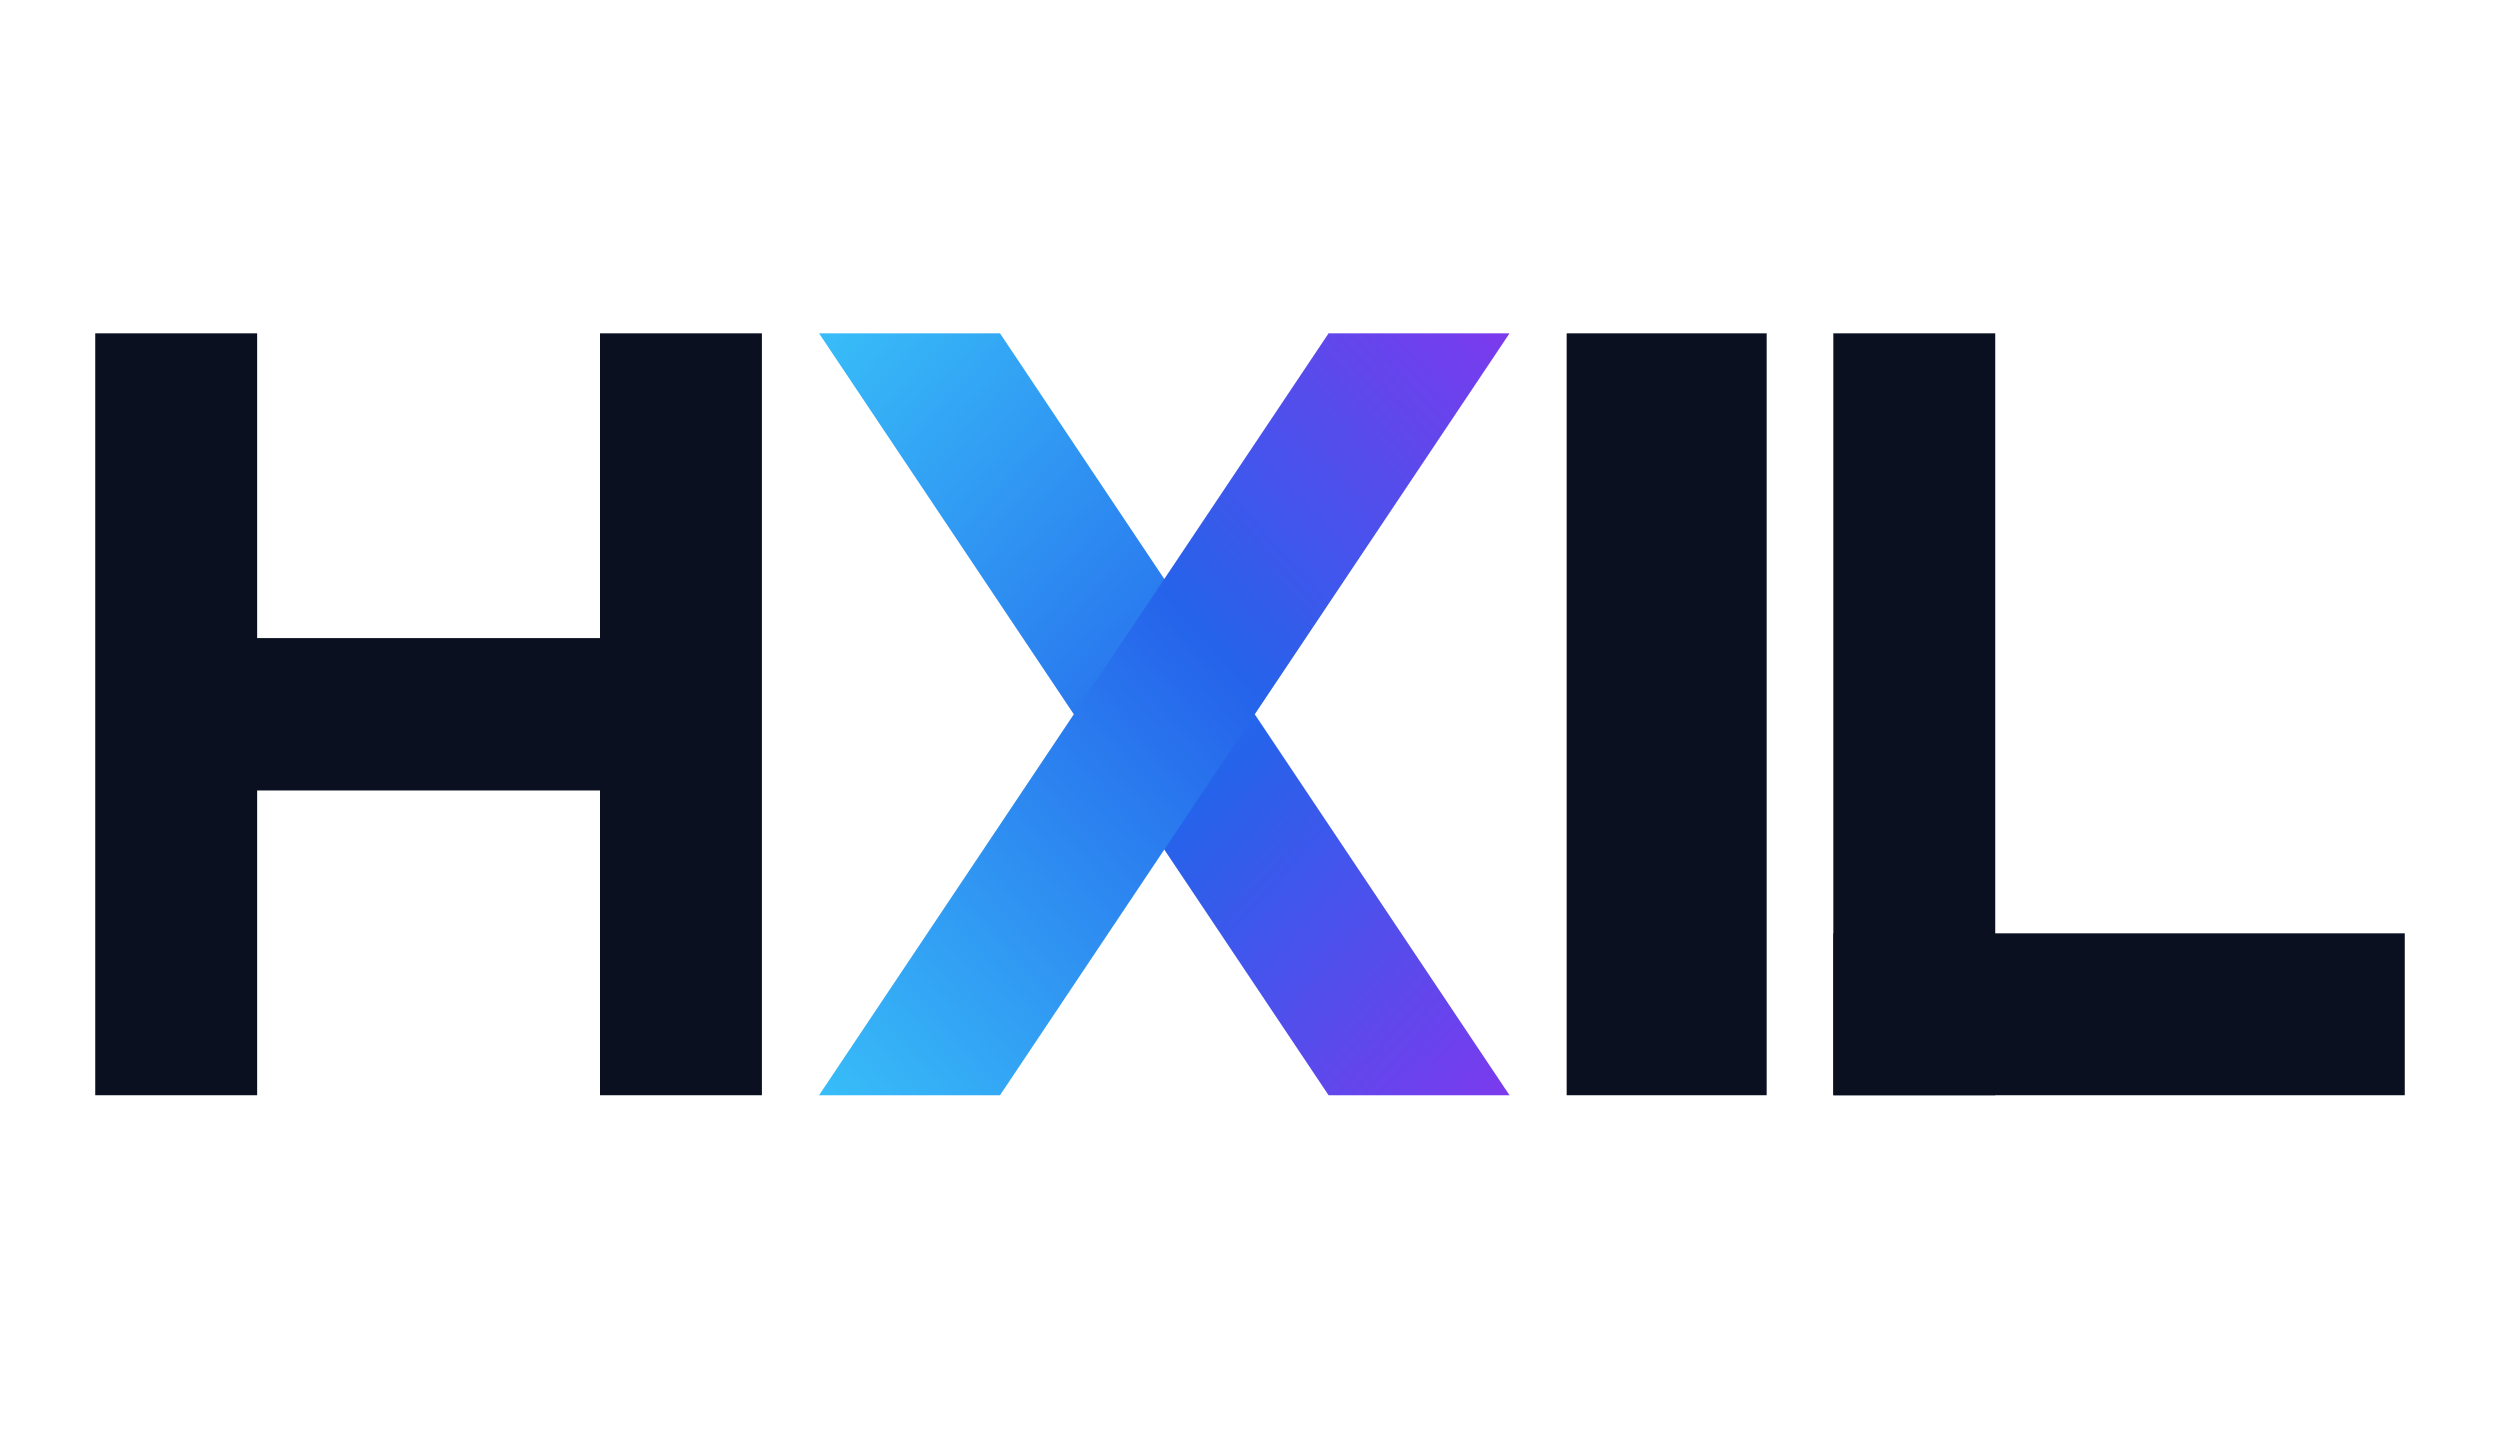
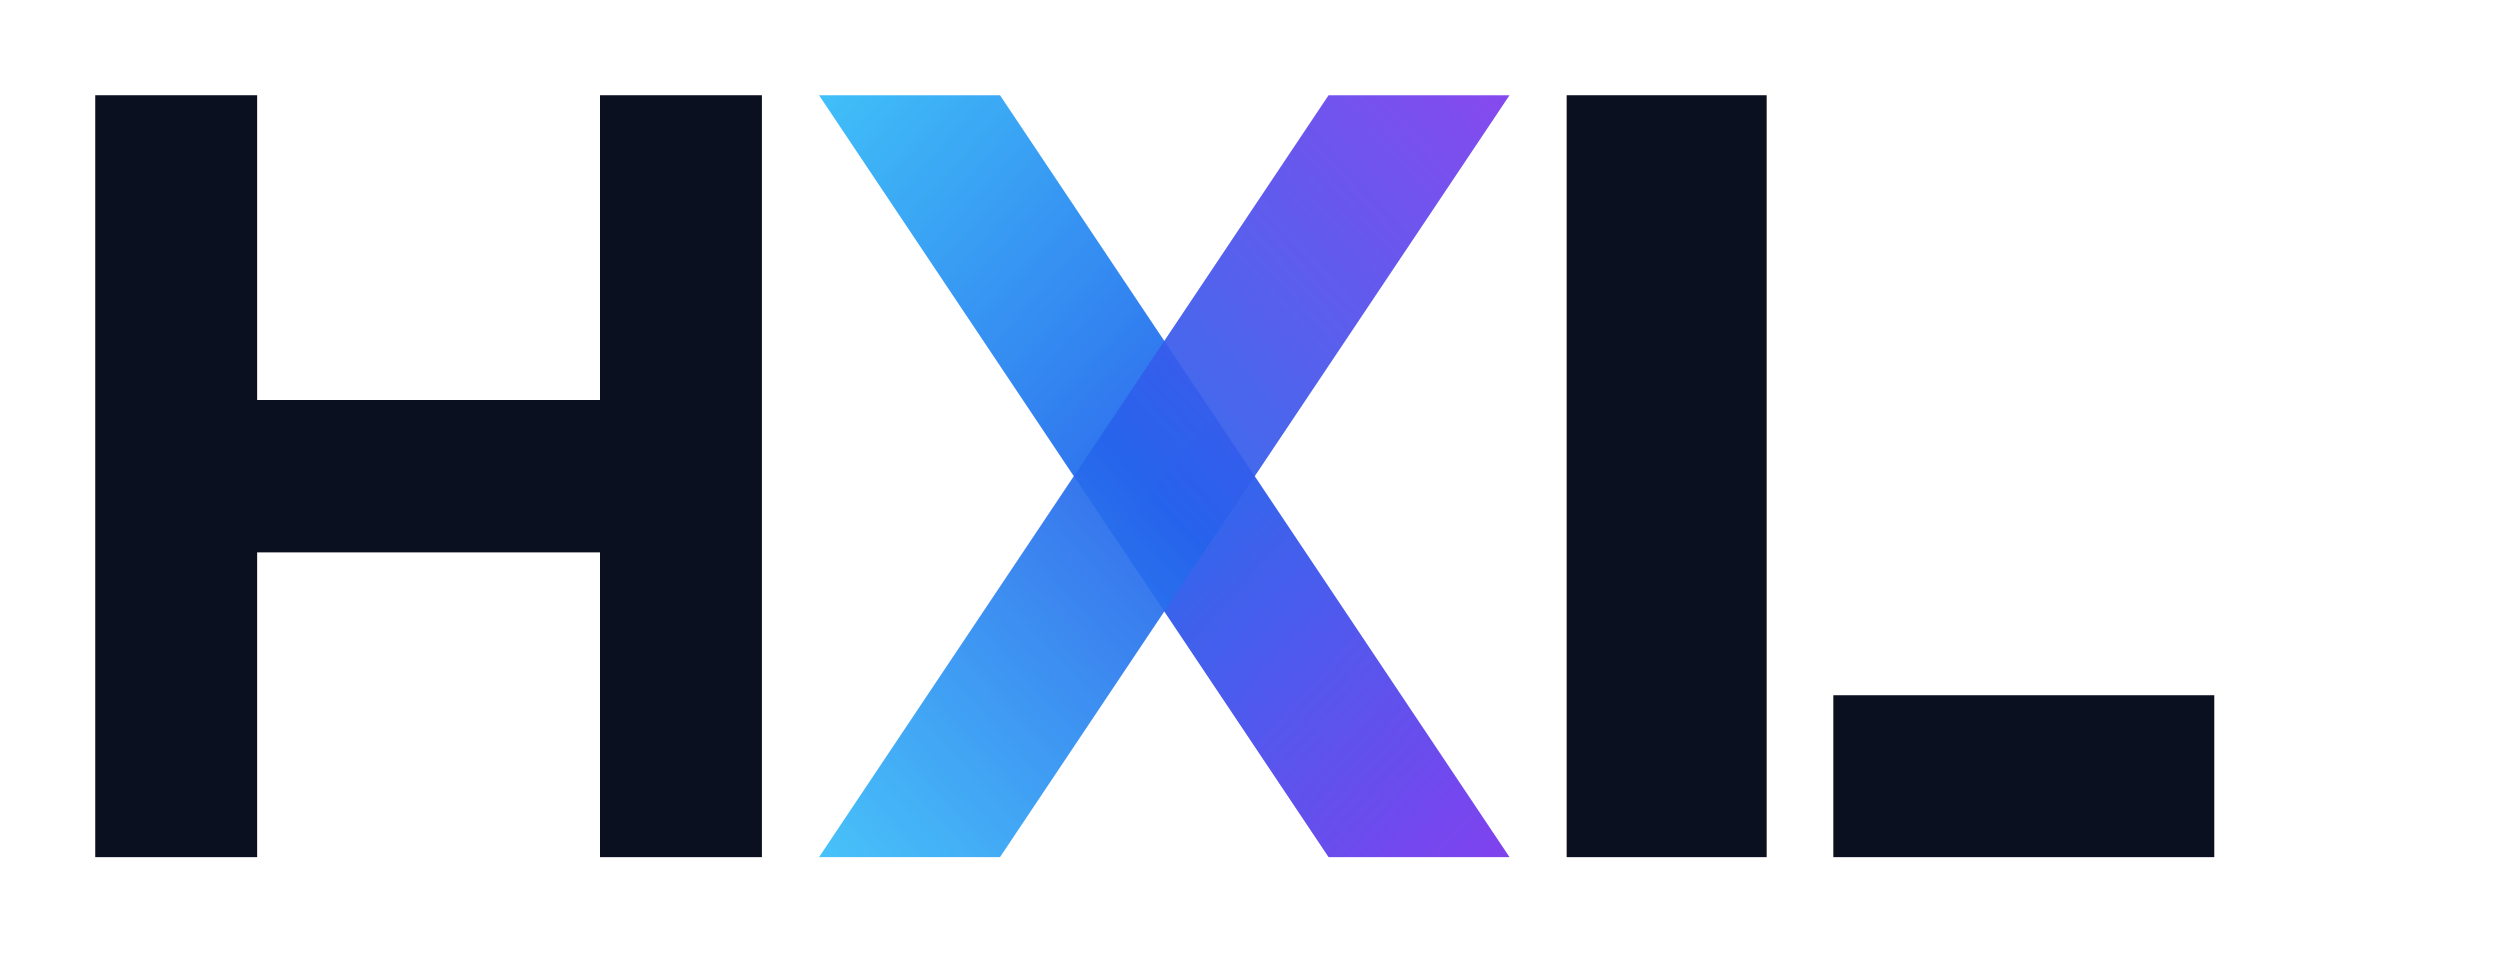
- <svg xmlns="http://www.w3.org/2000/svg" viewBox="0 0 525 300">
-   <g transform="translate(0,50)">
-     <defs>
-       <linearGradient id="g1" x1="0" y1="0" x2="1" y2="1">
-         <stop offset="0" stop-color="#38BDF8" />
-         <stop offset="0.58" stop-color="#2563EB" />
-         <stop offset="1" stop-color="#7C3AED" />
-       </linearGradient>
-       <linearGradient id="g2" x1="0" y1="1" x2="1" y2="0">
-         <stop offset="0" stop-color="#38BDF8" />
-         <stop offset="0.58" stop-color="#2563EB" />
-         <stop offset="1" stop-color="#7C3AED" />
-       </linearGradient>
-     </defs>
-     <rect x="20" y="20" width="34" height="160" fill="#0B1020" />
-     <rect x="126" y="20" width="34" height="160" fill="#0B1020" />
-     <rect x="48" y="84" width="84" height="32" fill="#0B1020" />
-     <polygon points="172,20 210,20 317,180 279,180" fill="url(#g1)" />
-     <polygon points="279,20 317,20 210,180 172,180" fill="url(#g2)" />
-     <rect x="329" y="20" width="42" height="160" fill="#0B1020" />
-     <rect x="385" y="20" width="34" height="160" fill="#0B1020" />
-     <rect x="385" y="146" width="120" height="34" fill="#0B1020" />
-   </g>
+ <svg xmlns="http://www.w3.org/2000/svg" viewBox="0 0 525 200" width="525" height="200">
+   <defs>
+     <linearGradient id="xgrad1" x1="0" y1="0" x2="1" y2="1">
+       <stop offset="0" stop-color="#38BDF8" />
+       <stop offset="0.52" stop-color="#2563EB" />
+       <stop offset="1" stop-color="#7C3AED" />
+     </linearGradient>
+     <linearGradient id="xgrad2" x1="0" y1="1" x2="1" y2="0">
+       <stop offset="0" stop-color="#38BDF8" />
+       <stop offset="0.48" stop-color="#2563EB" />
+       <stop offset="1" stop-color="#7C3AED" />
+     </linearGradient>
+   </defs>
+   <rect x="20" y="20" width="34" height="160" fill="#0B1020" />
+   <rect x="126" y="20" width="34" height="160" fill="#0B1020" />
+   <rect x="48" y="84" width="84" height="32" fill="#0B1020" />
+   <polygon points="172,20 210,20 317,180 279,180" fill="url(#xgrad1)" opacity="0.96" />
+   <polygon points="279,20 317,20 210,180 172,180" fill="url(#xgrad2)" opacity="0.92" />
+   <rect x="329" y="20" width="42" height="160" fill="#0B1020" />
+   <rect x="385" y="146" width="80" height="34" fill="#0B1020" />
</svg>
